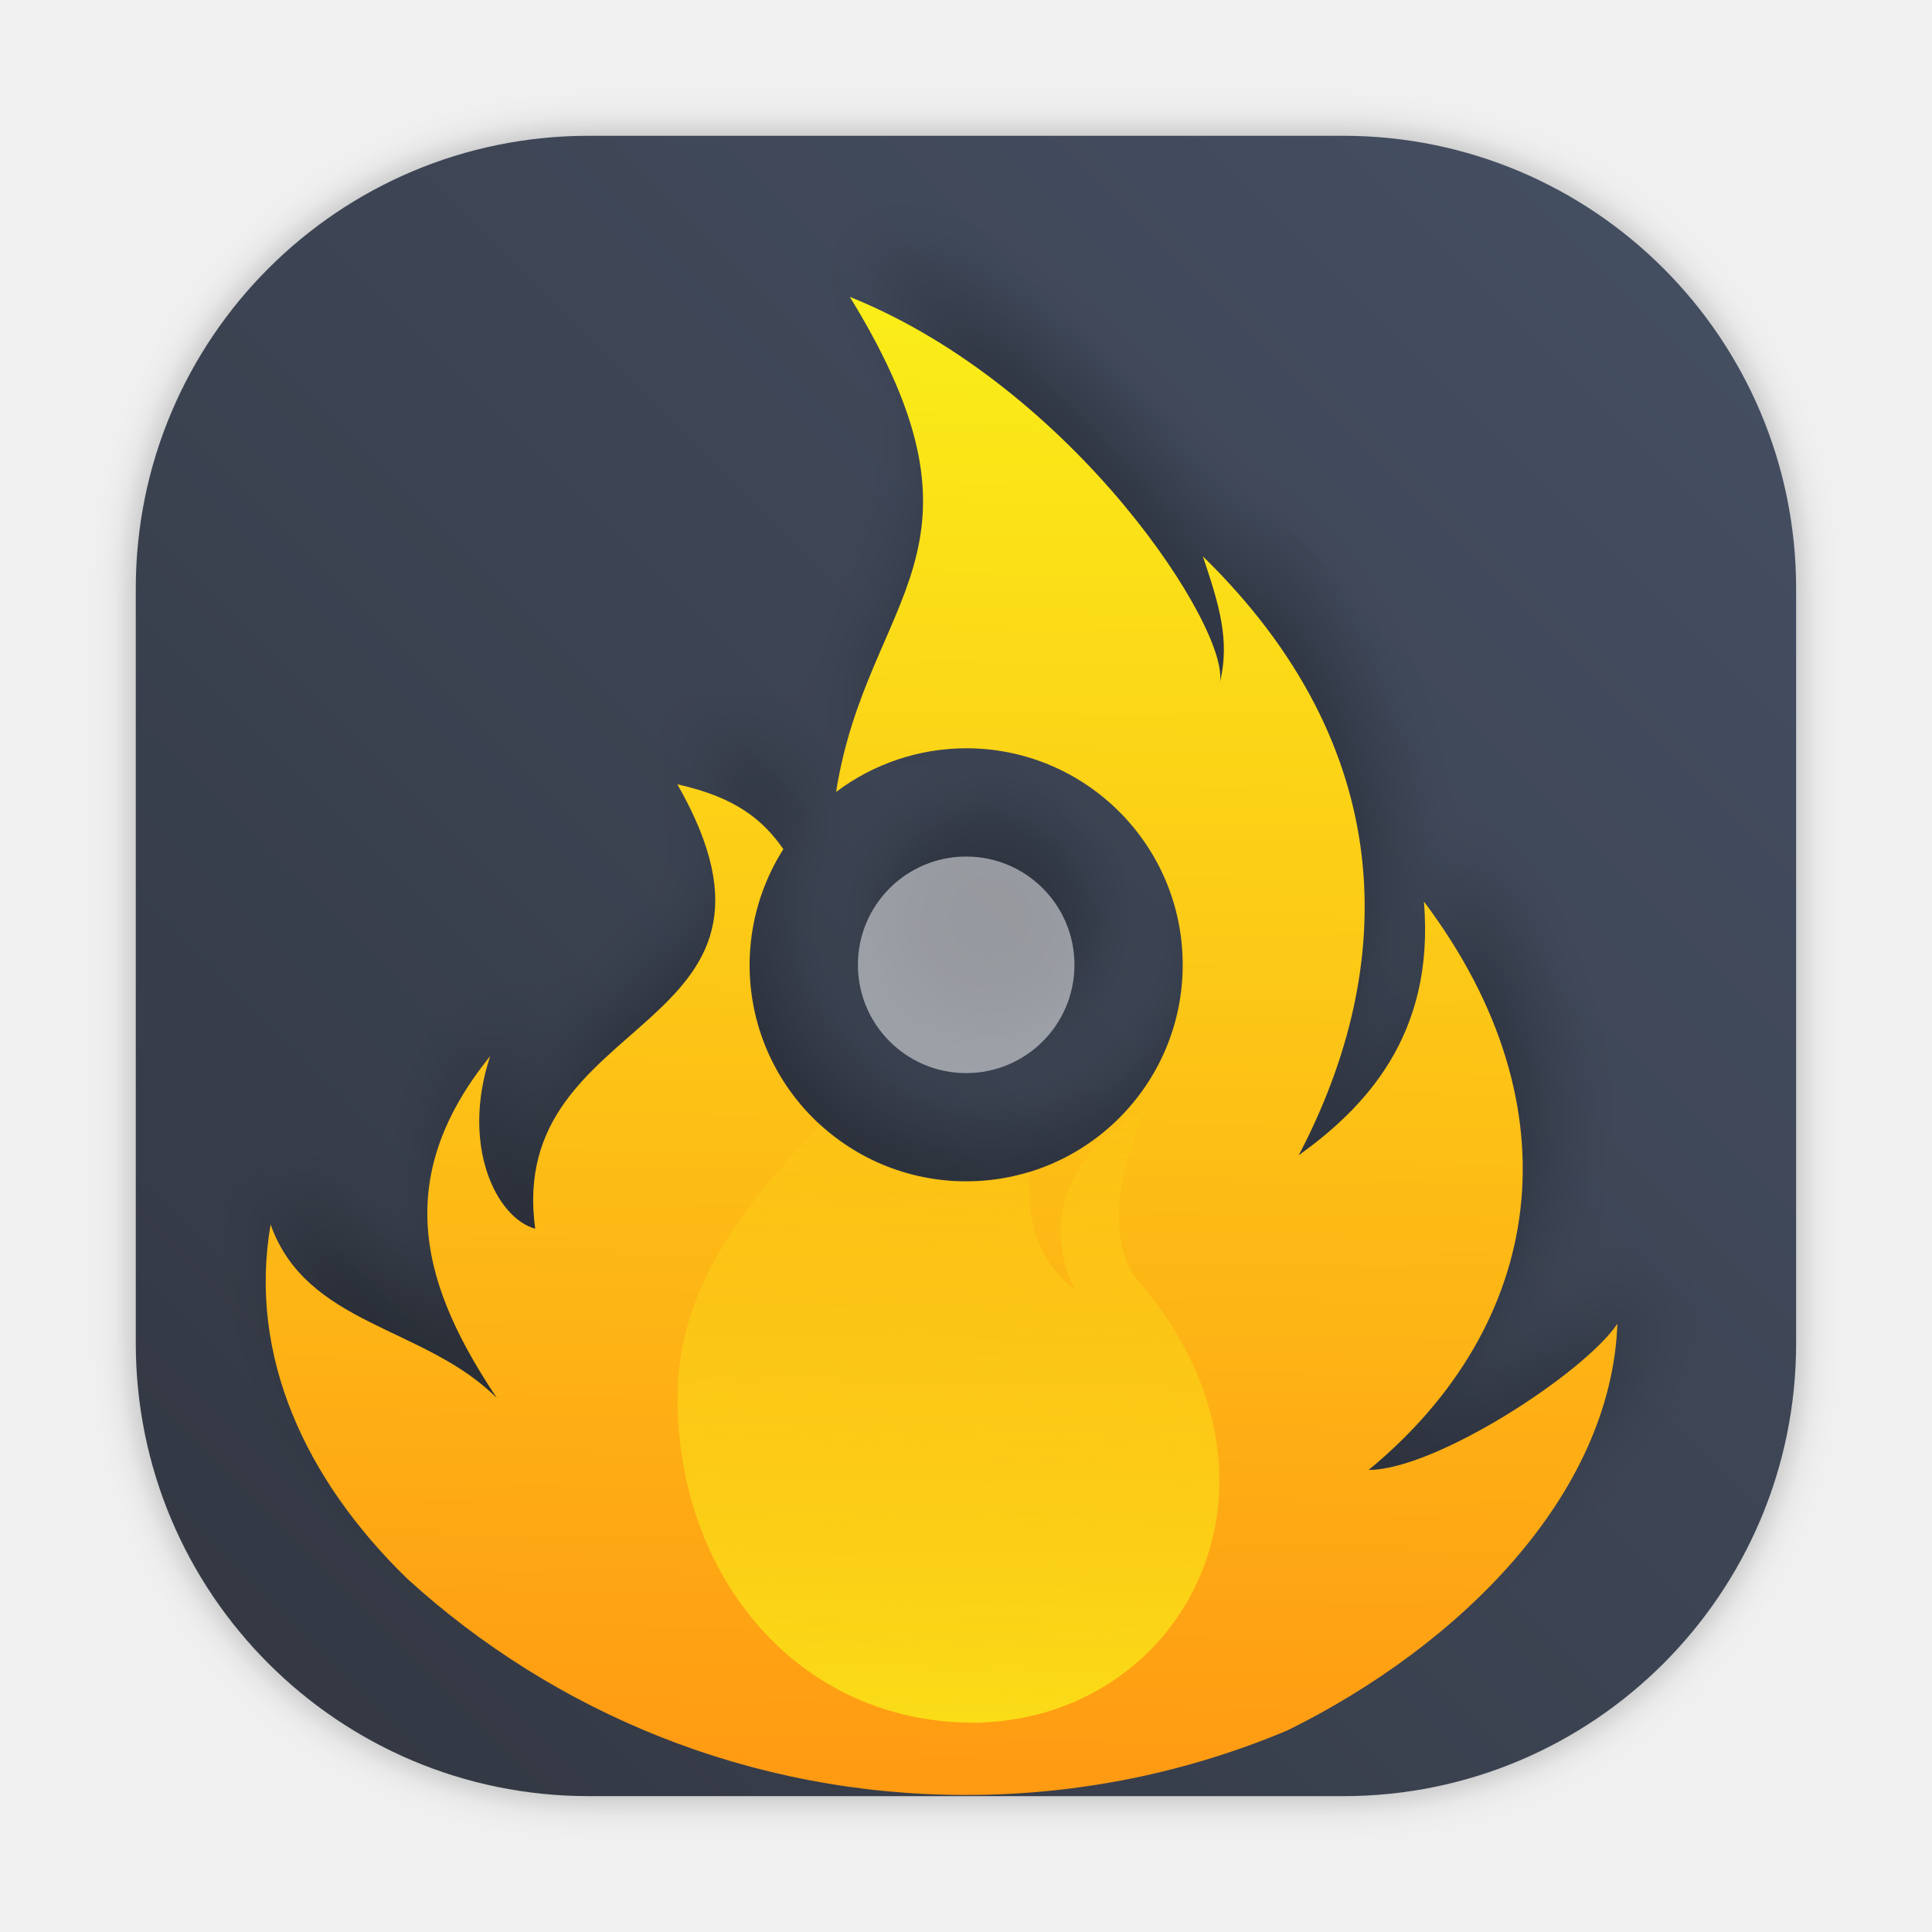
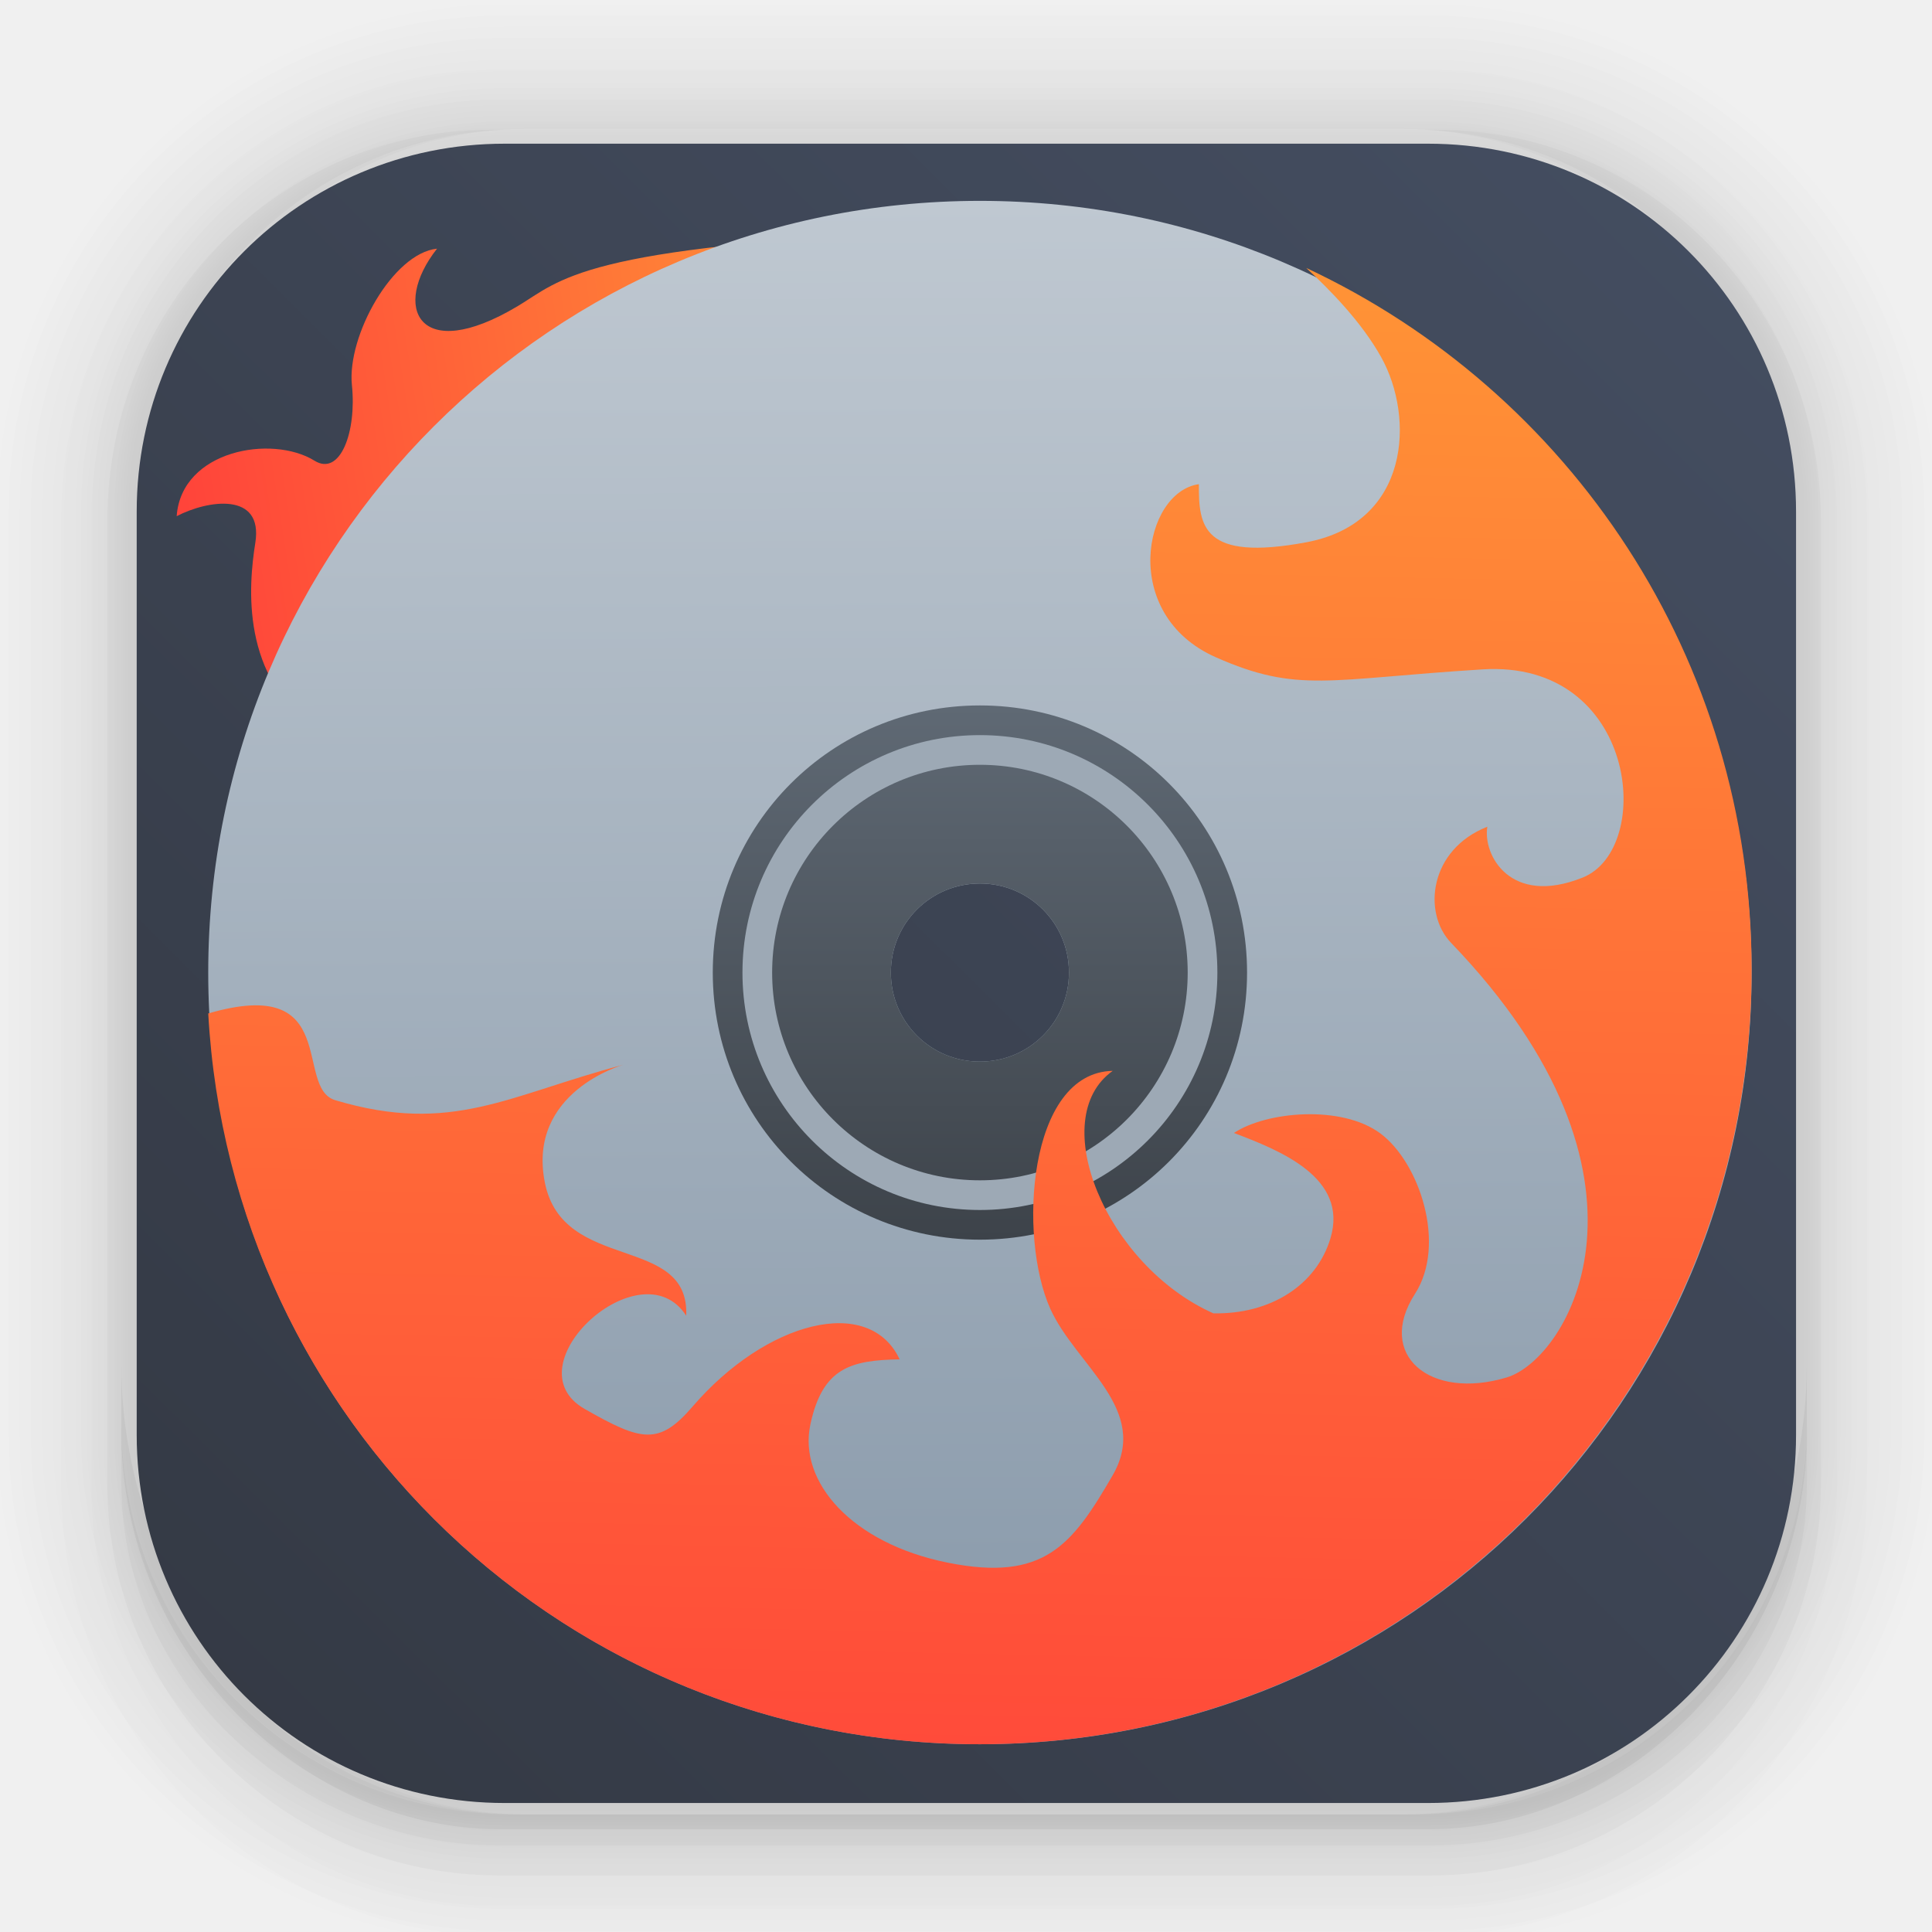
- <svg xmlns="http://www.w3.org/2000/svg" width="64" height="64" version="1.1" viewBox="0 0 16.933 16.933">
-   <defs>
-     <filter id="filter1057" x="-.027" y="-.027" width="1.054" height="1.054" color-interpolation-filters="sRGB">
-       <feGaussianBlur stdDeviation="0.619" />
+ <svg xmlns="http://www.w3.org/2000/svg" xmlns:xlink="http://www.w3.org/1999/xlink" id="svg6" version="1.1" viewBox="0 0 33.867 33.867" height="128" width="128">
+   <defs id="defs2">
+     <linearGradient id="lgrad" x1="32" y1="32" x2="32" y2="992" gradientUnits="userSpaceOnUse" gradientTransform="translate(0,-896)">
+       <stop offset="0%" stop-color="#f8f8f8" id="stop2" />
+       <stop offset="100%" stop-color="#ccc" id="stop4" />
+     </linearGradient>
+     <radialGradient id="rgrad" x1="0%" y1="0%" x2="0%" y2="100%" fx="512" fy="494.4" cx="512" cy="512" r="440" gradientUnits="userSpaceOnUse" gradientTransform="translate(0,-896)">
+       <stop offset="0%" stop-color="#00f0ff" id="stop7" />
+       <stop offset="100%" stop-color="#0070e0" id="stop9" />
+     </radialGradient>
+     <radialGradient gradientTransform="matrix(0.03099337,0,0,0.03032562,85.19887,42.9853)" gradientUnits="userSpaceOnUse" r="440" cy="306.181" cx="523.576" fy="306.181" fx="523.576" y2="100%" x2="0%" y1="0%" x1="0%" id="rgrad-3">
+       <stop style="stop-color:#03d7e4;stop-opacity:1" id="stop7-6" stop-color="#00f0ff" offset="0%" />
+       <stop id="stop9-7" stop-color="#0070e0" offset="100%" />
+     </radialGradient>
+     <linearGradient id="a" x1="-50.258" x2="-52.706" y1="-167.99" y2="-309.35" gradientTransform="matrix(.1805 0 0 .1838 56.166 79.329)" gradientUnits="userSpaceOnUse">
+       <stop stop-color="#017bf5" offset="0" id="stop2-3" />
+       <stop stop-color="#52cdfb" offset="1" id="stop4-6" />
+     </linearGradient>
+     <linearGradient id="d" x1="-98.577" x2="-101.03" y1="-166.03" y2="-348.97" gradientTransform="matrix(.1805 0 0 .1838 56.166 79.329)" gradientUnits="userSpaceOnUse">
+       <stop stop-color="#01bb22" offset="0" id="stop7-7" />
+       <stop stop-color="#51e784" offset="1" id="stop9-5" />
+     </linearGradient>
+     <linearGradient id="e" x1="-145.4" x2="-145.58" y1="-167.26" y2="-280.65" gradientTransform="matrix(.1805 0 0 .1838 56.166 79.329)" gradientUnits="userSpaceOnUse">
+       <stop stop-color="#f06712" offset="0" id="stop12" />
+       <stop stop-color="#ffb436" offset="1" id="stop14" />
+     </linearGradient>
+     <linearGradient id="f" x1="-194.48" x2="-194.66" y1="-239.97" y2="-166.64" gradientTransform="matrix(.1805 0 0 .1838 56.166 79.329)" gradientUnits="userSpaceOnUse">
+       <stop stop-color="#f35966" offset="0" id="stop17" />
+       <stop stop-color="#e0283f" offset="1" id="stop19" />
+     </linearGradient>
+     <filter id="j" x="-0.169" y="-0.083" width="1.338" height="1.166" color-interpolation-filters="sRGB">
+       <feGaussianBlur stdDeviation="0.527" id="feGaussianBlur22" />
+     </filter>
+     <filter id="i" x="-0.169" y="-0.054" width="1.338" height="1.108" color-interpolation-filters="sRGB">
+       <feGaussianBlur stdDeviation="0.527" id="feGaussianBlur25" />
+     </filter>
+     <filter id="h" x="-0.169" y="-0.034" width="1.338" height="1.068" color-interpolation-filters="sRGB">
+       <feGaussianBlur stdDeviation="0.527" id="feGaussianBlur28" />
+     </filter>
+     <filter id="g" x="-0.169" y="-0.043" width="1.338" height="1.087" color-interpolation-filters="sRGB">
+       <feGaussianBlur stdDeviation="0.527" id="feGaussianBlur31" />
+     </filter>
+     <linearGradient id="linearGradient862-3" x1="7.937" x2="7.937" y1="15.081" y2="1.852" gradientTransform="matrix(3.7795 0 0 3.7795 .00014309 .031541)" gradientUnits="userSpaceOnUse">
+       <stop stop-color="#f1efeb" offset="0" id="stop34" />
+       <stop stop-color="#fdfcfc" offset="1" id="stop36" />
+     </linearGradient>
+     <filter id="filter1057" x="-0.027" y="-0.027" width="1.054" height="1.054" color-interpolation-filters="sRGB">
+       <feGaussianBlur stdDeviation="0.619" id="feGaussianBlur2018" />
    </filter>
    <linearGradient id="linearGradient1053" x1="-127" x2="-72" y1="60" y2="5" gradientTransform="matrix(.26458 0 0 .26458 37.524 -.28613)" gradientUnits="userSpaceOnUse">
-       <stop stop-color="#323741" offset="0" />
-       <stop stop-color="#465064" offset="1" />
+       <stop stop-color="#323741" offset="0" id="stop2021" />
+       <stop stop-color="#465064" offset="1" id="stop2023" />
    </linearGradient>
-     <filter id="filter957" x="-.062" y="-.058" width="1.125" height="1.115" color-interpolation-filters="sRGB">
-       <feGaussianBlur stdDeviation="0.974" />
+     <filter id="filter957" x="-0.062" y="-0.058" width="1.125" height="1.115" color-interpolation-filters="sRGB">
+       <feGaussianBlur stdDeviation="0.974" id="feGaussianBlur2026" />
    </filter>
    <linearGradient id="linearGradient927" x1="22.676" x2="23.373" y1="47.124" y2="5.518" gradientTransform="matrix(.31633 0 0 .31633 3.6072 .71272)" gradientUnits="userSpaceOnUse">
-       <stop stop-color="#ff9913" offset="0" />
-       <stop stop-color="#faee18" offset="1" />
+       <stop stop-color="#ff9913" offset="0" id="stop2029" />
+       <stop stop-color="#faee18" offset="1" id="stop2031" />
    </linearGradient>
    <linearGradient id="linearGradient935" x1="24.677" x2="24.989" y1="45.614" y2="25.619" gradientTransform="matrix(.31633 0 0 .31633 3.6071 .71272)" gradientUnits="userSpaceOnUse">
-       <stop stop-color="#fade17" offset="0" />
-       <stop stop-color="#fade17" stop-opacity="0" offset="1" />
+       <stop stop-color="#fade17" offset="0" id="stop2034" />
+       <stop stop-color="#fade17" stop-opacity="0" offset="1" id="stop2036" />
    </linearGradient>
+     <linearGradient id="linearGradient4179">
+       <stop offset="0" style="stop-color:#fef15e;stop-opacity:1" id="stop4181" />
+       <stop offset="1" style="stop-color:#e6c12b;stop-opacity:1" id="stop4183" />
+     </linearGradient>
+     <linearGradient id="linearGradient4207">
+       <stop id="stop3371" offset="0" style="stop-color:#3498db;stop-opacity:1;" />
+       <stop id="stop3373" offset="1" style="stop-color:#3498db;stop-opacity:0;" />
+     </linearGradient>
+     <linearGradient id="linearGradient4422-1">
+       <stop style="stop-color:#8798a9;stop-opacity:1" offset="0" id="stop4424-78" />
+       <stop style="stop-color:#bfc8d1;stop-opacity:1" offset="1" id="stop4426-8" />
+     </linearGradient>
+     <linearGradient xlink:href="#linearGradient1053" id="linearGradient2226" x1="0.131" y1="64.047" x2="63.869" y2="-0.047" gradientUnits="userSpaceOnUse" gradientTransform="matrix(1.994148,0,0,1.994148,0.06394174,0.6219967)" />
+     <linearGradient gradientTransform="matrix(1.039227,-0.1875387,0.174819,1.11484,-109.4496,16.9157)" gradientUnits="userSpaceOnUse" y2="509.784" x2="410.338" y1="509.784" x1="389.958" id="linearGradient4830-8" xlink:href="#linearGradient4787-3" />
+     <linearGradient id="linearGradient4787-3">
+       <stop id="stop4237" offset="0" style="stop-color:#ff433a;stop-opacity:1" />
+       <stop id="stop4239" offset="1" style="stop-color:#ff9436;stop-opacity:1" />
+     </linearGradient>
+     <linearGradient xlink:href="#linearGradient4422-1" id="linearGradient3834" gradientUnits="userSpaceOnUse" gradientTransform="matrix(1.529281,0,0,1.529412,-592.8205,-769.1029)" x1="408.754" y1="540.961" x2="408.571" y2="506.798" />
+     <linearGradient y2="506.798" x2="409.571" y1="540.798" x1="409.571" gradientTransform="matrix(0.5294124,0,0,0.5294124,-184.3028,-245.3052)" gradientUnits="userSpaceOnUse" id="linearGradient3862" xlink:href="#linearGradient4355" />
+     <linearGradient id="linearGradient4355">
+       <stop id="stop4357" offset="0" style="stop-color:#3d434a;stop-opacity:1" />
+       <stop id="stop4359" offset="1" style="stop-color:#5f6974;stop-opacity:1" />
+     </linearGradient>
+     <linearGradient gradientTransform="matrix(1.150956,0,0,1.15445,-61.69534,-80.9896)" gradientUnits="userSpaceOnUse" y2="505.353" x2="413.206" y1="548.156" x1="412.345" id="linearGradient4822" xlink:href="#linearGradient4787-3" />
  </defs>
-   <g transform="translate(-2.7309 .15119)">
-     <rect transform="matrix(.26458 0 0 .26458 2.7309 -.15119)" x="4.5" y="4.5" width="55" height="55" ry="15" fill="#141414" filter="url(#filter1057)" opacity=".3" stroke-linecap="round" stroke-width="2.744" />
-     <rect x="3.921" y="1.039" width="14.552" height="14.552" ry="3.969" fill="url(#linearGradient1053)" stroke-linecap="round" stroke-width=".726" />
-     <circle cx="11.198" cy="8.316" r="7.276" fill-opacity="0" stroke-width=".381" />
-     <path transform="matrix(.31633 0 0 .31633 3.5024 -.027087)" d="m21.779 6.494 2e-3 6e-3c4.339 7.07 0.479 8.239-0.387 13.711a6 6 0 0 1 3.605-1.211 6 6 0 0 1 6 6 6 6 0 0 1-6 6 6 6 0 0 1-6-6 6 6 0 0 1 0.936-3.205c-0.56-0.8-1.306-1.436-2.936-1.795 4 7-4.77 6.218-3.938 12.313-1.078-0.297-2.066-2.305-1.25-4.781-2.816 3.477-1.814 6.471 0.188 9.471-2-2-5.27-1.994-6.27-4.807-0.566 3.28 0.668 6.391 2.988 8.988 4.063 3.616 9.414 5.816 15.281 5.816 7.589 0 14.317-3.677 18.506-9.344 0.316-0.875 0.507-1.782 0.541-2.711-0.93 1.379-5.05 4.051-6.893 4.051 4.848-4 5.852-10 1.531-15.75 0.32 3.75-1.699 5.755-3.469 7.03 2.77-5.281 2.77-11.297-2.656-16.594 0.434 1.297 0.766 2.313 0.469 3.5 0.301-1.453-4.03-8.185-10.25-10.689zm3.221 15.506a3 3 0 0 0-3 3 3 3 0 0 0 3 3 3 3 0 0 0 3-3 3 3 0 0 0-3-3z" filter="url(#filter957)" opacity=".25" />
-     <g stroke-width=".316">
-       <path d="m10.18 2.451 6.35e-4 0.002c1.373 2.236 0.152 2.606-0.122 4.337a1.898 1.898 0 0 1 1.14-0.383 1.898 1.898 0 0 1 1.898 1.898 1.898 1.898 0 0 1-1.898 1.898 1.898 1.898 0 0 1-1.898-1.898 1.898 1.898 0 0 1 0.296-1.014c-0.177-0.253-0.413-0.454-0.929-0.568 1.265 2.214-1.509 1.967-1.246 3.895-0.341-0.094-0.654-0.729-0.395-1.512-0.891 1.1-0.574 2.047 0.059 2.996-0.633-0.633-1.667-0.631-1.983-1.521-0.198 1.149 0.303 2.233 1.195 3.102 1.293 1.179 3.012 1.898 4.9 1.898 1 0 1.952-0.202 2.819-0.567 1.501-0.741 2.834-2.057 2.89-3.563-0.294 0.436-1.597 1.281-2.18 1.281 1.534-1.265 1.851-3.163 0.484-4.982 0.101 1.186-0.537 1.821-1.097 2.224 0.876-1.671 0.876-3.574-0.84-5.249 0.137 0.41 0.242 0.732 0.148 1.107 0.095-0.46-1.275-2.589-3.242-3.381z" fill="url(#linearGradient927)" />
-       <path d="m12.784 9.569c-0.633 0.316-0.949 0.949-0.633 1.582-0.333-0.25-0.415-0.615-0.405-1.031a1.898 1.898 0 0 1-0.546 0.082 1.898 1.898 0 0 1-1.275-0.494c-0.66 0.685-1.256 1.418-1.256 2.392 0 1.582 1.071 2.847 2.59 2.847h0.06c1.816-0.062 2.879-2.12 1.404-3.855-0.253-0.259-0.257-0.89 0.06-1.523z" fill="url(#linearGradient935)" />
-       <circle cx="11.199" cy="8.305" r=".949" fill="#fff" opacity=".5" />
+   <g id="layer1">
+     <g style="opacity:0.297" transform="matrix(0.9757321,0,0,0.9757321,-65.74838,-37.20309)" id="g1702">
+       <rect ry="6.61" rx="6.61" y="40.71" x="69.84" height="29.811" width="29.811" id="rect1634" style="fill:none;fill-opacity:1;stroke:#000000;stroke-width:0.1;stroke-linecap:round;stroke-linejoin:round;stroke-miterlimit:4;stroke-dasharray:none;stroke-opacity:0.02" />
+       <rect style="fill:none;fill-opacity:1;stroke:#000000;stroke-width:0.2;stroke-linecap:round;stroke-linejoin:round;stroke-miterlimit:4;stroke-dasharray:none;stroke-opacity:0.02" id="rect1638" width="29.811" height="29.811" x="69.84" y="40.71" rx="6.61" ry="6.61" />
+       <rect ry="6.61" rx="6.61" y="40.71" x="69.84" height="29.811" width="29.811" id="rect1640" style="fill:none;fill-opacity:1;stroke:#000000;stroke-width:0.3;stroke-linecap:round;stroke-linejoin:round;stroke-miterlimit:4;stroke-dasharray:none;stroke-opacity:0.02" />
+       <rect style="fill:none;fill-opacity:1;stroke:#000000;stroke-width:0.4;stroke-linecap:round;stroke-linejoin:round;stroke-miterlimit:4;stroke-dasharray:none;stroke-opacity:0.02" id="rect1642" width="29.811" height="29.811" x="69.84" y="40.71" rx="6.61" ry="6.61" />
+       <rect ry="6.61" rx="6.61" y="40.71" x="69.84" height="29.811" width="29.811" id="rect1644" style="fill:none;fill-opacity:1;stroke:#000000;stroke-width:0.5;stroke-linecap:round;stroke-linejoin:round;stroke-miterlimit:4;stroke-dasharray:none;stroke-opacity:0.02" />
+       <rect style="fill:none;fill-opacity:1;stroke:#000000;stroke-width:0.6;stroke-linecap:round;stroke-linejoin:round;stroke-miterlimit:4;stroke-dasharray:none;stroke-opacity:0.02" id="rect1646" width="29.811" height="29.811" x="69.84" y="40.71" rx="6.61" ry="6.61" />
+       <rect ry="6.61" rx="6.61" y="40.71" x="69.84" height="29.811" width="29.811" id="rect1648" style="fill:none;fill-opacity:1;stroke:#000000;stroke-width:0.7;stroke-linecap:round;stroke-linejoin:round;stroke-miterlimit:4;stroke-dasharray:none;stroke-opacity:0.02" />
+       <rect style="fill:none;fill-opacity:1;stroke:#000000;stroke-width:0.8;stroke-linecap:round;stroke-linejoin:round;stroke-miterlimit:4;stroke-dasharray:none;stroke-opacity:0.02" id="rect1650" width="29.811" height="29.811" x="69.84" y="40.71" rx="6.61" ry="6.61" />
+       <rect ry="6.61" rx="6.61" y="40.71" x="69.84" height="29.811" width="29.811" id="rect1652" style="fill:none;fill-opacity:1;stroke:#000000;stroke-width:1;stroke-linecap:round;stroke-linejoin:round;stroke-miterlimit:4;stroke-dasharray:none;stroke-opacity:0.02" />
+       <rect style="fill:none;fill-opacity:1;stroke:#000000;stroke-width:1.2;stroke-linecap:round;stroke-linejoin:round;stroke-miterlimit:4;stroke-dasharray:none;stroke-opacity:0.02" id="rect1654" width="29.811" height="29.811" x="69.84" y="40.71" rx="6.61" ry="6.61" />
+       <rect ry="6.61" rx="6.61" y="40.71" x="69.84" height="29.811" width="29.811" id="rect1656" style="fill:none;fill-opacity:1;stroke:#000000;stroke-width:1.4;stroke-linecap:round;stroke-linejoin:round;stroke-miterlimit:4;stroke-dasharray:none;stroke-opacity:0.02" />
+       <rect style="fill:none;fill-opacity:1;stroke:#000000;stroke-width:1.6;stroke-linecap:round;stroke-linejoin:round;stroke-miterlimit:4;stroke-dasharray:none;stroke-opacity:0.02" id="rect1658" width="29.811" height="29.811" x="69.84" y="40.71" rx="6.61" ry="6.61" />
+       <rect ry="6.61" rx="6.61" y="40.71" x="69.84" height="29.811" width="29.811" id="rect1660" style="fill:none;fill-opacity:1;stroke:#000000;stroke-width:1.8;stroke-linecap:round;stroke-linejoin:round;stroke-miterlimit:4;stroke-dasharray:none;stroke-opacity:0.02" />
+       <rect style="fill:none;fill-opacity:1;stroke:#000000;stroke-width:2;stroke-linecap:round;stroke-linejoin:round;stroke-miterlimit:4;stroke-dasharray:none;stroke-opacity:0.02" id="rect1662" width="29.811" height="29.811" x="69.84" y="40.71" rx="6.61" ry="6.61" />
+       <rect ry="6.61" rx="6.61" y="40.71" x="69.84" height="29.811" width="29.811" id="rect1664" style="fill:none;fill-opacity:1;stroke:#000000;stroke-width:2.2;stroke-linecap:round;stroke-linejoin:round;stroke-miterlimit:4;stroke-dasharray:none;stroke-opacity:0.02" />
+       <rect style="fill:none;fill-opacity:1;stroke:#000000;stroke-width:2.6;stroke-linecap:round;stroke-linejoin:round;stroke-miterlimit:4;stroke-dasharray:none;stroke-opacity:0.02" id="rect1666" width="29.811" height="29.811" x="69.84" y="40.71" rx="6.61" ry="6.61" />
+       <rect ry="6.61" rx="6.61" y="40.71" x="69.84" height="29.811" width="29.811" id="rect1668" style="fill:none;fill-opacity:1;stroke:#000000;stroke-width:3;stroke-linecap:round;stroke-linejoin:round;stroke-miterlimit:4;stroke-dasharray:none;stroke-opacity:0.02" />
+       <rect style="fill:none;fill-opacity:1;stroke:#000000;stroke-width:3.4;stroke-linecap:round;stroke-linejoin:round;stroke-miterlimit:4;stroke-dasharray:none;stroke-opacity:0.02" id="rect1670" width="29.811" height="29.811" x="69.84" y="40.71" rx="6.61" ry="6.61" />
+       <rect ry="6.61" rx="6.61" y="40.71" x="69.84" height="29.811" width="29.811" id="rect1672" style="fill:none;fill-opacity:1;stroke:#000000;stroke-width:3.8;stroke-linecap:round;stroke-linejoin:round;stroke-miterlimit:4;stroke-dasharray:none;stroke-opacity:0.02" />
+       <rect style="fill:none;fill-opacity:1;stroke:#000000;stroke-width:4.2;stroke-linecap:round;stroke-linejoin:round;stroke-miterlimit:4;stroke-dasharray:none;stroke-opacity:0.02" id="rect1674" width="29.811" height="29.811" x="69.84" y="40.71" rx="6.61" ry="6.61" />
+       <rect ry="6.61" rx="6.61" y="40.71" x="69.84" height="29.811" width="29.811" id="rect1676" style="fill:none;fill-opacity:1;stroke:#000000;stroke-width:4.6;stroke-linecap:round;stroke-linejoin:round;stroke-miterlimit:4;stroke-dasharray:none;stroke-opacity:0.02" />
+       <rect style="fill:none;fill-opacity:1;stroke:#000000;stroke-width:5;stroke-linecap:round;stroke-linejoin:round;stroke-miterlimit:4;stroke-dasharray:none;stroke-opacity:0.02" id="rect1678" width="29.811" height="29.811" x="69.84" y="40.71" rx="6.61" ry="6.61" />
    </g>
+     <g id="g1047" transform="matrix(0.5276183,0,0,0.5276183,0.01691792,0.1645699)">
+       <g transform="scale(3.7796)" shape-rendering="auto" id="g53">
+         <path d="m 4.369,0.529 c -2.114,0 -3.84,1.784 -3.84,3.968 v 8.467 c 0,2.185 1.726,3.968 3.84,3.968 h 8.194 c 2.114,0 3.84,-1.784 3.84,-3.968 v -8.467 c 0,-2.185 -1.726,-3.968 -3.84,-3.968 z m 0.257,0.521 h 7.681 c 1.844,0 3.329,1.534 3.329,3.44 v 7.937 c 0,1.906 -1.485,3.44 -3.329,3.44 h -7.681 c -1.844,0 -3.329,-1.534 -3.329,-3.44 v -7.937 c 0,-1.906 1.485,-3.44 3.329,-3.44 z" color="#000000" color-rendering="auto" dominant-baseline="auto" image-rendering="auto" opacity="0.01" solid-color="#000000" stop-color="#000000" style="font-variant-ligatures:normal;font-variant-position:normal;font-variant-caps:normal;font-variant-numeric:normal;font-variant-alternates:normal;font-variant-east-asian:normal;font-feature-settings:normal;font-variation-settings:normal;text-indent:0;text-decoration-line:none;text-decoration-style:solid;text-decoration-color:#000000;text-transform:none;text-orientation:mixed;white-space:normal;shape-padding:0;shape-margin:0;inline-size:0;isolation:auto;mix-blend-mode:normal" id="path41" />
+         <path d="m 4.359,0.794 c -1.967,0 -3.564,1.653 -3.564,3.688 v 8.5 c 0,2.035 1.597,3.688 3.564,3.688 h 8.216 c 1.967,0 3.564,-1.653 3.564,-3.688 v -8.5 c 0,-2.035 -1.598,-3.688 -3.564,-3.688 z m 0.272,0.256 h 7.672 c 1.842,0 3.325,1.534 3.325,3.44 v 7.937 c 0,1.906 -1.483,3.44 -3.325,3.44 h -7.672 c -1.842,0 -3.325,-1.534 -3.325,-3.44 v -7.937 c 0,-1.906 1.483,-3.44 3.325,-3.44 z" color="#000000" color-rendering="auto" dominant-baseline="auto" image-rendering="auto" opacity="0.01" solid-color="#000000" stop-color="#000000" style="font-variant-ligatures:normal;font-variant-position:normal;font-variant-caps:normal;font-variant-numeric:normal;font-variant-alternates:normal;font-variant-east-asian:normal;font-feature-settings:normal;font-variation-settings:normal;text-indent:0;text-decoration-line:none;text-decoration-style:solid;text-decoration-color:#000000;text-transform:none;text-orientation:mixed;white-space:normal;shape-padding:0;shape-margin:0;inline-size:0;isolation:auto;mix-blend-mode:normal" id="path43" />
+         <g id="g51">
+           <path d="m 4.31,1.058 c -1.866,0 -3.375,1.538 -3.375,3.439 v 8.467 c 0,1.901 1.57,3.439 3.436,3.439 h 8.2 c 1.866,0 3.427,-1.538 3.427,-3.439 V 4.497 c 0,-1.901 -1.51,-3.439 -3.376,-3.439 h -0.097 c 1.794,0.087 3.214,1.582 3.214,3.432 v 7.937 c 0,1.906 -1.506,3.44 -3.377,3.44 h -7.79 c -1.871,0 -3.377,-1.534 -3.377,-3.44 V 4.49 c 0,-1.85 1.42,-3.345 3.214,-3.432 z" color="#000000" color-rendering="auto" dominant-baseline="auto" image-rendering="auto" opacity="0.03" solid-color="#000000" stop-color="#000000" style="font-variant-ligatures:normal;font-variant-position:normal;font-variant-caps:normal;font-variant-numeric:normal;font-variant-alternates:normal;font-variant-east-asian:normal;font-feature-settings:normal;font-variation-settings:normal;text-indent:0;text-decoration-line:none;text-decoration-style:solid;text-decoration-color:#000000;text-transform:none;text-orientation:mixed;white-space:normal;shape-padding:0;shape-margin:0;inline-size:0;isolation:auto;mix-blend-mode:normal" id="path45" />
+           <path transform="scale(0.26458)" d="m 4,46.969 v 2.031 c 0,6.648 5.896,12 12.544,12 h 30.961 c 6.648,0 12.495,-5.352 12.495,-12 V 47.008 C 59.979,54.193 54.19,59.971 47,59.971 H 17.002 C 9.799,59.971 4,54.172 4,46.969 Z" color="#000000" color-rendering="auto" dominant-baseline="auto" image-rendering="auto" opacity="0.03" solid-color="#000000" stop-color="#000000" style="font-variant-ligatures:normal;font-variant-position:normal;font-variant-caps:normal;font-variant-numeric:normal;font-variant-alternates:normal;font-variant-east-asian:normal;font-feature-settings:normal;font-variation-settings:normal;text-indent:0;text-decoration-line:none;text-decoration-style:solid;text-decoration-color:#000000;text-transform:none;text-orientation:mixed;white-space:normal;shape-padding:0;shape-margin:0;inline-size:0;isolation:auto;mix-blend-mode:normal" id="path47" />
+           <path d="m 1.058,11.906 v 0.592 c 0,1.939 1.573,3.499 3.332,3.499 h 8.16 c 1.759,0 3.324,-1.561 3.324,-3.499 v -0.581 c -0.006,2.095 -1.537,3.78 -3.439,3.78 H 4.498 c -1.906,0 -3.44,-1.691 -3.44,-3.792 z" color="#000000" color-rendering="auto" dominant-baseline="auto" image-rendering="auto" opacity="0.05" solid-color="#000000" stop-color="#000000" style="font-variant-ligatures:normal;font-variant-position:normal;font-variant-caps:normal;font-variant-numeric:normal;font-variant-alternates:normal;font-variant-east-asian:normal;font-feature-settings:normal;font-variation-settings:normal;text-indent:0;text-decoration-line:none;text-decoration-style:solid;text-decoration-color:#000000;text-transform:none;text-orientation:mixed;white-space:normal;shape-padding:0;shape-margin:0;inline-size:0;isolation:auto;mix-blend-mode:normal" id="path49" />
+         </g>
+       </g>
+       <path id="rect1076" style="opacity:1;fill:url(#linearGradient2226);fill-opacity:1;stroke-width:3.768" d="M 33.434 9.52 C 19.929 9.52 9.057 20.39 9.057 33.895 L 9.057 95.08 C 9.057 108.584 19.929 119.455 33.434 119.455 L 94.617 119.455 C 108.121 119.455 118.994 108.584 118.994 95.08 L 118.994 33.895 C 118.994 20.39 108.121 9.52 94.617 9.52 L 33.434 9.52 z " transform="matrix(0.5014673,0,0,0.5014673,-0.0320647,-0.311911)" />
+       <g opacity="0.15" id="g65" />
+       <g id="layer1-3" transform="matrix(1.114718,0,0,1.114718,-422.9173,-551.887)" style="display:inline">
+         <path style="display:inline;fill:url(#linearGradient4830-8);fill-opacity:1;fill-rule:evenodd;stroke:none;stroke-width:1px;stroke-linecap:butt;stroke-linejoin:miter;stroke-opacity:1" d="m 407.194,501.718 c -10.531,0.431 -11.115,1.451 -12.399,2.218 -2.973,1.776 -3.768,0.013 -2.404,-1.713 -1.317,0.136 -2.689,2.601 -2.537,4.07 0.144,1.389 -0.348,2.725 -1.114,2.25 -1.269,-0.786 -3.968,-0.316 -4.109,1.653 0.92,-0.481 2.588,-0.74 2.344,0.793 -0.202,1.27 -0.454,4.034 1.868,5.59 2.322,1.557 11.332,-0.018 11.332,-0.018 z" id="path4680-8" />
+         <g transform="matrix(0.8846818,0,0,0.8846154,47.1157,60.43825)" id="layer1-7">
+           <path id="rect4146" transform="translate(376.5714,491.798)" d="M 32,6 C 17.597,6 6.002,17.596 6.002,32 6.002,46.404 17.597,58 32,58 46.403,58 57.998,46.404 57.998,32 57.998,17.596 46.403,6 32,6 Z m 0,23 c 1.662,0 3,1.338 3,3 0,1.662 -1.338,3 -3,3 -1.662,0 -3,-1.338 -3,-3 0,-1.662 1.338,-3 3,-3 z" style="fill:url(#linearGradient3834);fill-opacity:1;stroke:none" />
+           <g id="layer1-31">
+             <path style="fill:url(#linearGradient3862);fill-opacity:1;stroke:none" d="m 32,23 c -4.986,0 -9,4.014 -9,9 0,4.986 4.014,9 9,9 4.986,0 9,-4.014 9,-9 0,-4.986 -4.014,-9 -9,-9 z m 0,6 c 1.662,0 3,1.338 3,3 0,1.662 -1.338,3 -3,3 -1.662,0 -3,-1.338 -3,-3 0,-1.662 1.338,-3 3,-3 z" transform="translate(376.5714,491.798)" id="rect4270-6" />
+             <path style="opacity:1;fill:#9da9b5;fill-opacity:1;stroke-linecap:round" d="m 32,24 a 8,8 0 0 0 -8,8 8,8 0 0 0 8,8 8,8 0 0 0 8,-8 8,8 0 0 0 -8,-8 z m 0,1 a 7,7 0 0 1 7,7 7,7 0 0 1 -7,7 7,7 0 0 1 -7,-7 7,7 0 0 1 7,-7 z" transform="translate(376.5714,491.798)" id="path4558" />
+           </g>
+         </g>
+         <path style="display:inline;fill:url(#linearGradient4822);fill-opacity:1;fill-rule:evenodd;stroke:none;stroke-width:1px;stroke-linecap:butt;stroke-linejoin:miter;stroke-opacity:1" clip-path="none" d="m 418.297,502.798 c 0.721,0.664 1.655,1.621 2.232,2.656 1.007,1.804 0.863,4.942 -2.23,5.52 -3.093,0.577 -3.211,-0.48 -3.201,-1.732 -1.644,0.227 -2.38,3.883 0.504,5.159 2.446,1.082 3.345,0.649 7.949,0.361 4.604,-0.289 5.143,5.339 2.985,6.205 -2.158,0.866 -2.982,-0.678 -2.841,-1.515 -1.73,0.678 -1.941,2.568 -1.079,3.463 6.729,6.994 3.502,12.398 1.655,12.951 -2.289,0.686 -3.903,-0.674 -2.734,-2.489 0.953,-1.479 0.131,-3.919 -1.027,-4.782 -1.158,-0.864 -3.406,-0.657 -4.368,-0.016 1.386,0.526 3.417,1.335 2.877,3.139 -0.417,1.393 -1.782,2.27 -3.489,2.237 -3.196,-1.425 -5.01,-5.803 -3,-7.227 -2.533,0.049 -2.826,4.952 -1.861,7.091 0.764,1.693 2.997,3.002 1.855,4.97 -1.198,2.064 -2.03,3.175 -4.907,2.598 -2.877,-0.577 -4.46,-2.417 -4.1,-4.113 0.36,-1.696 1.2,-1.922 2.662,-1.948 -0.912,-1.938 -3.983,-1.137 -6.171,1.407 -1.005,1.168 -1.524,1.037 -3.216,0.072 -2.251,-1.283 1.684,-4.868 3.026,-2.778 0.103,-2.45 -3.674,-1.263 -4.213,-3.968 -0.54,-2.706 2.336,-3.512 2.336,-3.512 -3.409,0.895 -5.097,2.097 -8.584,1.055 -1.238,-0.37 0.197,-3.747 -3.785,-2.585 0.672,12.177 10.667,21.781 22.981,21.781 12.753,0 23.019,-10.298 23.019,-23.089 0,-9.288 -5.426,-17.24 -13.274,-20.911 z" id="path4648" />
+       </g>
+     </g>
+     <g transform="translate(-34.3321,48.82311)" id="g2341" />
  </g>
</svg>
